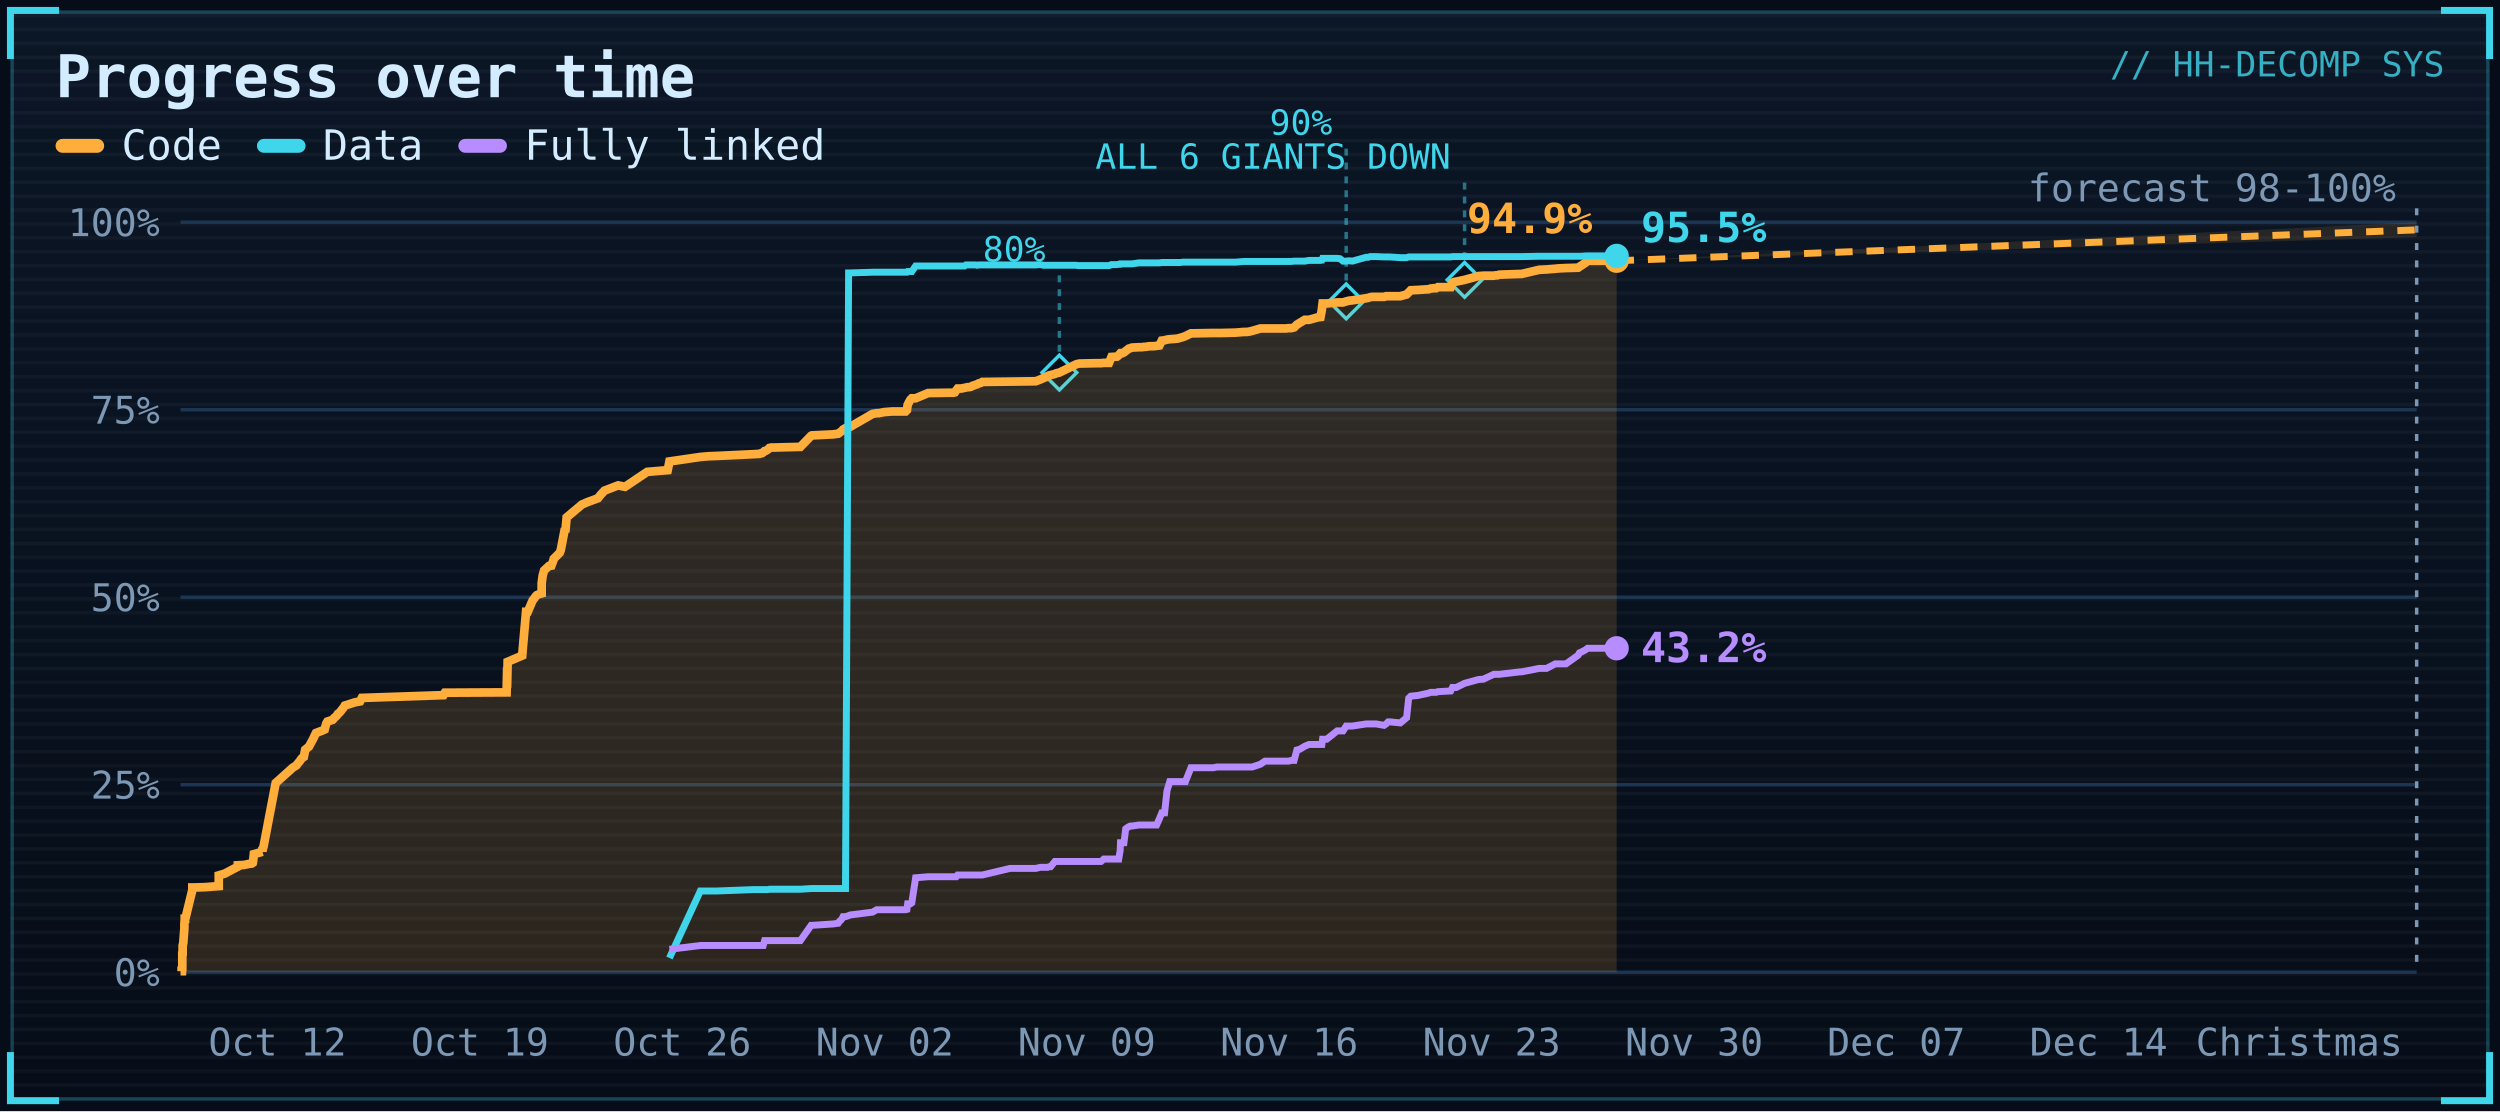
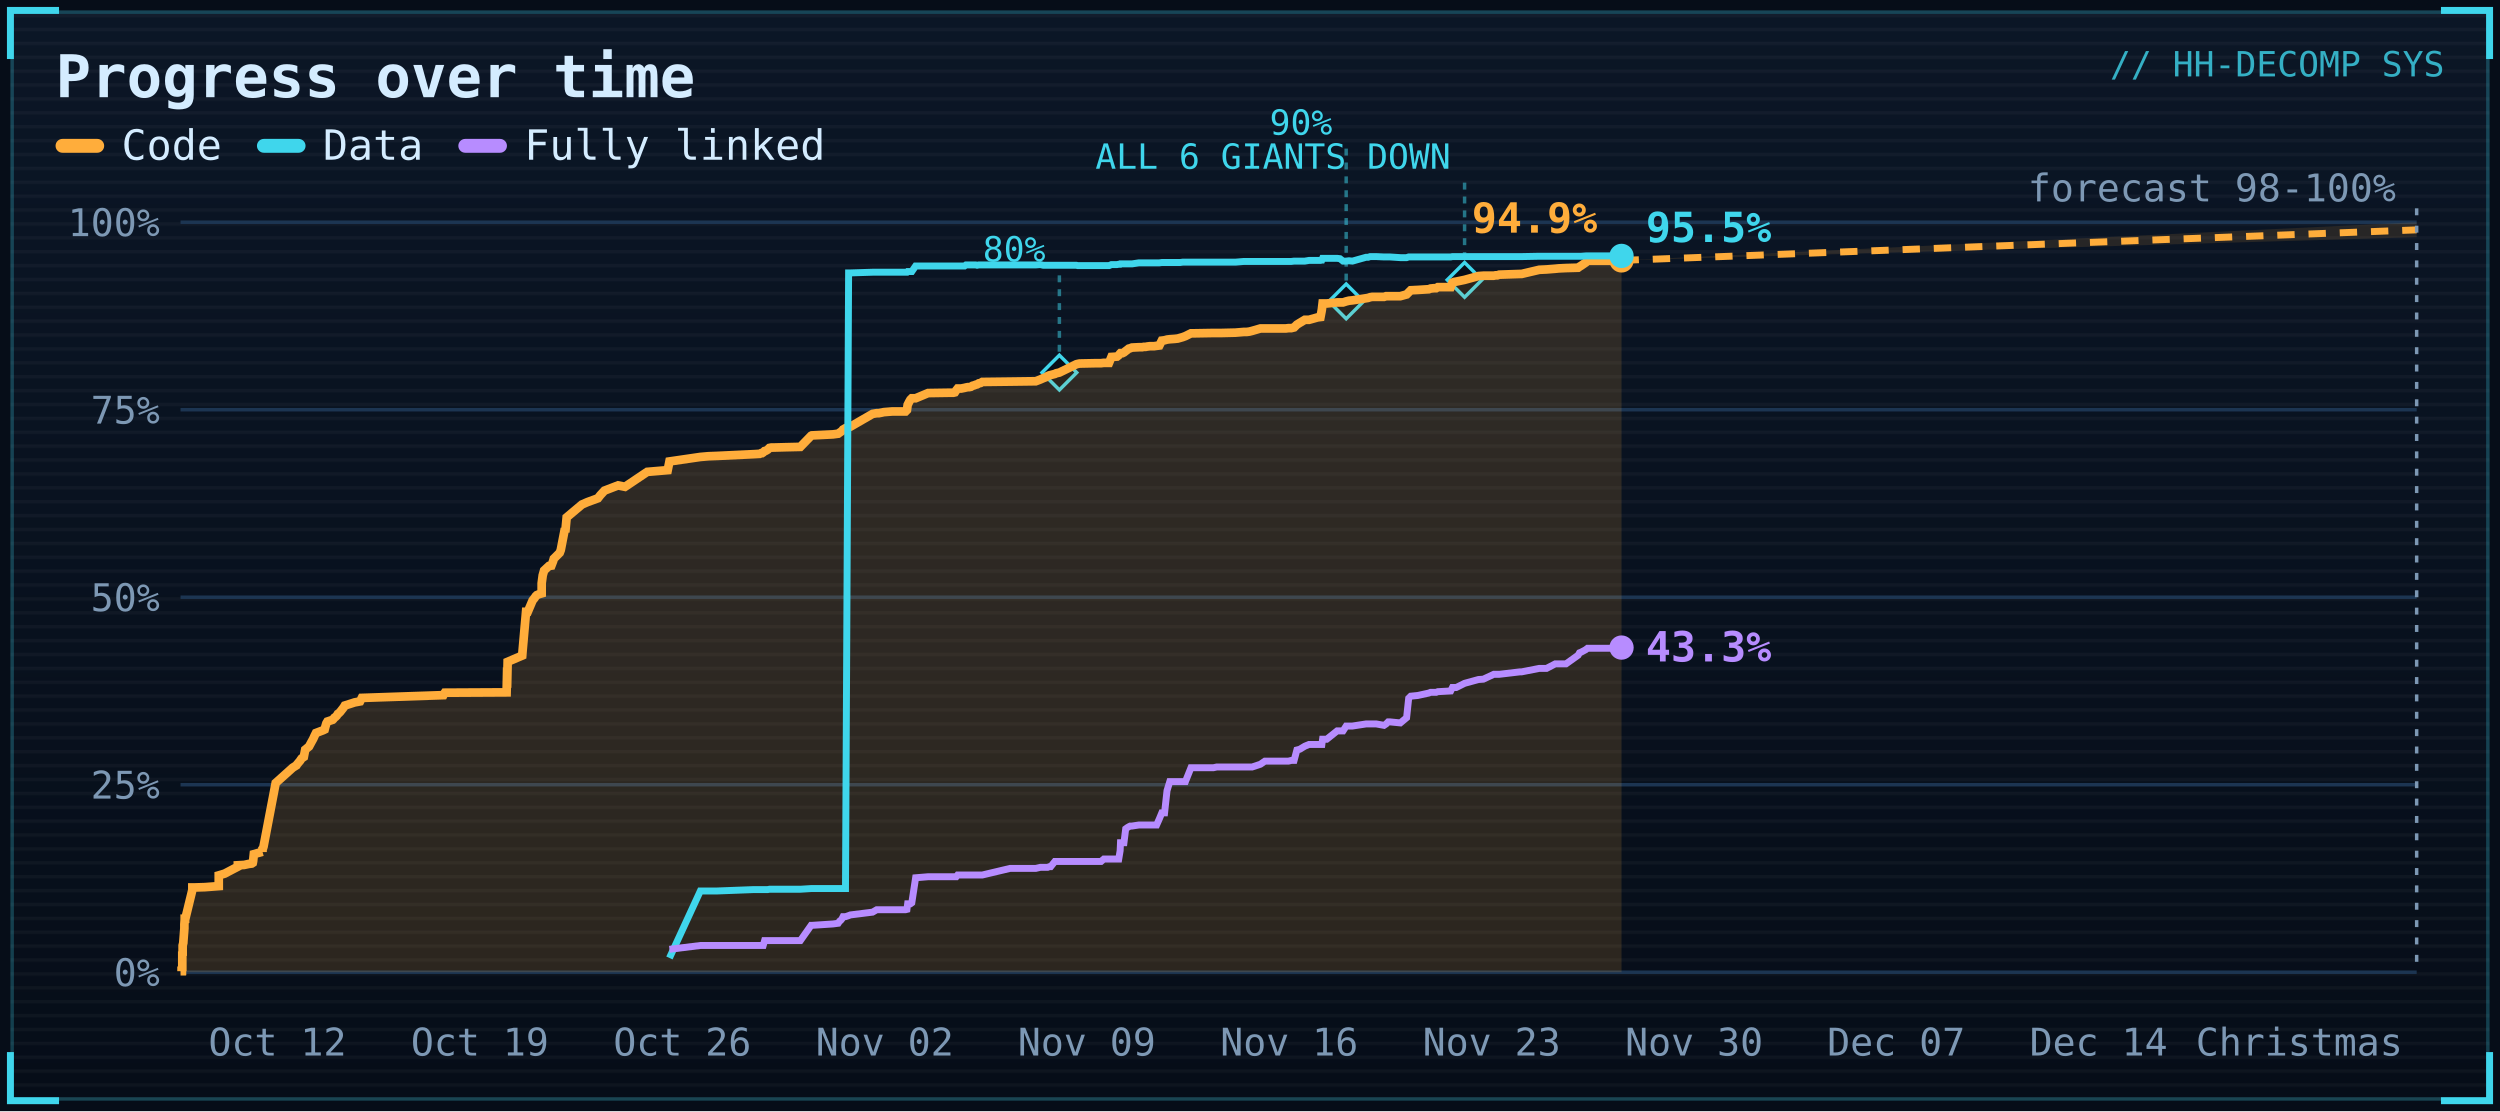
<svg xmlns="http://www.w3.org/2000/svg" viewBox="0 0 720 320" width="720" height="320" font-family="'Share Tech Mono','Eurostile','Bank Gothic',Consolas,'DejaVu Sans Mono',monospace" role="img" aria-label="Progress over time">
  <defs>
    <pattern id="scan" width="4" height="4" patternUnits="userSpaceOnUse">
      <rect width="4" height="1" fill="#ffffff" opacity="0.035" />
    </pattern>
    <linearGradient id="panel" x1="0" y1="0" x2="0" y2="1">
      <stop offset="0" stop-color="#0b1626" />
      <stop offset="1" stop-color="#060d18" />
    </linearGradient>
  </defs>
  <rect width="100%" height="100%" fill="#060d18" />
  <rect x="3" y="3" width="714" height="314" fill="url(#panel)" />
  <rect x="3" y="3" width="714" height="314" fill="url(#scan)" />
  <rect x="3.5" y="3.5" width="713" height="313" fill="none" stroke="#3fd6ec" stroke-opacity="0.25" />
  <path d="M3,17 V3 H17" fill="none" stroke="#3fd6ec" stroke-width="2" />
  <path d="M703,3 H717 V17" fill="none" stroke="#3fd6ec" stroke-width="2" />
  <path d="M3,303 V317 H17" fill="none" stroke="#3fd6ec" stroke-width="2" />
  <path d="M703,317 H717 V303" fill="none" stroke="#3fd6ec" stroke-width="2" />
  <text x="704" y="22" font-size="10" fill="#3fd6ec" text-anchor="end" opacity="0.8">// HH-DECOMP SYS</text>
  <text x="16" y="28" font-size="17" font-weight="600" fill="#d4ecff">Progress over time</text>
  <rect x="16" y="40" width="14" height="4" rx="2" fill="#ffad3b" />
  <text x="35" y="46" font-size="12" fill="#d4ecff">Code</text>
  <rect x="74" y="40" width="14" height="4" rx="2" fill="#3fd6ec" />
  <text x="93" y="46" font-size="12" fill="#d4ecff">Data</text>
  <rect x="132" y="40" width="14" height="4" rx="2" fill="#b78cff" />
  <text x="151" y="46" font-size="12" fill="#d4ecff">Fully linked</text>
  <line x1="52" y1="280.0" x2="696" y2="280.0" stroke="#1c3552" />
  <text x="46" y="284.0" font-size="11" fill="#7d98b4" text-anchor="end">0%</text>
  <line x1="52" y1="226.0" x2="696" y2="226.0" stroke="#1c3552" />
  <text x="46" y="230.0" font-size="11" fill="#7d98b4" text-anchor="end">25%</text>
  <line x1="52" y1="172.0" x2="696" y2="172.0" stroke="#1c3552" />
  <text x="46" y="176.0" font-size="11" fill="#7d98b4" text-anchor="end">50%</text>
  <line x1="52" y1="118.0" x2="696" y2="118.0" stroke="#1c3552" />
  <text x="46" y="122.0" font-size="11" fill="#7d98b4" text-anchor="end">75%</text>
  <line x1="52" y1="64.0" x2="696" y2="64.0" stroke="#1c3552" />
  <text x="46" y="68.0" font-size="11" fill="#7d98b4" text-anchor="end">100%</text>
  <text x="79.9" y="304" font-size="11" fill="#7d98b4" text-anchor="middle">Oct 12</text>
  <text x="138.2" y="304" font-size="11" fill="#7d98b4" text-anchor="middle">Oct 19</text>
  <text x="196.5" y="304" font-size="11" fill="#7d98b4" text-anchor="middle">Oct 26</text>
  <text x="254.8" y="304" font-size="11" fill="#7d98b4" text-anchor="middle">Nov 02</text>
  <text x="313.0" y="304" font-size="11" fill="#7d98b4" text-anchor="middle">Nov 09</text>
  <text x="371.3" y="304" font-size="11" fill="#7d98b4" text-anchor="middle">Nov 16</text>
  <text x="429.6" y="304" font-size="11" fill="#7d98b4" text-anchor="middle">Nov 23</text>
  <text x="487.9" y="304" font-size="11" fill="#7d98b4" text-anchor="middle">Nov 30</text>
  <text x="546.1" y="304" font-size="11" fill="#7d98b4" text-anchor="middle">Dec 07</text>
  <text x="604.4" y="304" font-size="11" fill="#7d98b4" text-anchor="middle">Dec 14</text>
-   <polygon points="465.6,75.1 696.0,64.0 696.0,68.3" fill="#ffad3b" opacity="0.12" />
-   <line x1="465.6" y1="75.1" x2="696.0" y2="66.2" stroke="#ffad3b" stroke-width="2" stroke-dasharray="5,4" />
+   <polygon points="467.0,75.0 696.0,64.0 696.0,68.3" fill="#ffad3b" opacity="0.12" />
+   <line x1="467.0" y1="75.0" x2="696.0" y2="66.2" stroke="#ffad3b" stroke-width="2" stroke-dasharray="5,4" />
  <line x1="696.0" y1="60" x2="696.0" y2="280.0" stroke="#7d98b4" stroke-dasharray="2,3" />
  <text x="692.0" y="304" font-size="11" fill="#7d98b4" text-anchor="end">Christmas</text>
  <text x="690.0" y="58.0" font-size="11" fill="#7d98b4" text-anchor="end">forecast 98-100%</text>
  <path d="M305.1,102.3 l5,5 l-5,5 l-5,-5 z" fill="#060d18" stroke="#3fd6ec" />
  <line x1="305.1" y1="101.3" x2="305.1" y2="77.3" stroke="#3fd6ec" stroke-opacity="0.5" stroke-dasharray="2,2" />
  <text x="301.1" y="75.3" font-size="10" fill="#3fd6ec" text-anchor="end">80%</text>
  <path d="M387.7,81.8 l5,5 l-5,5 l-5,-5 z" fill="#060d18" stroke="#3fd6ec" />
  <line x1="387.7" y1="80.8" x2="387.7" y2="40.8" stroke="#3fd6ec" stroke-opacity="0.5" stroke-dasharray="2,2" />
  <text x="383.7" y="38.8" font-size="10" fill="#3fd6ec" text-anchor="end">90%</text>
  <path d="M421.8,75.6 l5,5 l-5,5 l-5,-5 z" fill="#060d18" stroke="#3fd6ec" />
  <line x1="421.8" y1="74.6" x2="421.8" y2="50.6" stroke="#3fd6ec" stroke-opacity="0.5" stroke-dasharray="2,2" />
  <text x="417.8" y="48.6" font-size="10" fill="#3fd6ec" text-anchor="end">ALL 6 GIANTS DOWN</text>
-   <polygon points="52.0,280.0 52.0,279.7 52.0,279.7 52.1,279.7 52.1,279.7 52.3,279.7 52.3,279.7 52.3,279.7 52.3,279.7 52.3,279.6 52.3,279.6 52.3,279.6 52.3,279.6 52.4,279.6 52.4,279.5 52.4,279.5 52.4,279.5 52.4,279.5 52.4,279.5 52.4,279.4 52.4,279.4 52.4,279.4 52.4,279.4 52.4,279.4 52.4,279.3 52.4,279.3 52.4,279.3 52.4,279.3 52.4,279.2 52.4,279.2 52.5,279.1 52.5,279.1 52.5,279.0 52.5,279.0 52.5,278.9 52.5,278.9 52.5,278.9 52.5,278.8 52.5,278.8 52.5,278.7 52.5,278.7 52.5,278.6 52.5,274.0 52.6,275.3 52.6,274.0 52.6,274.0 52.6,274.0 52.6,272.9 52.6,272.3 52.8,271.5 52.8,271.3 53.1,267.4 53.1,267.0 53.1,266.2 53.2,264.8 53.2,264.7 53.2,264.6 53.3,264.6 53.3,264.4 53.3,264.3 53.3,264.4 53.3,264.4 53.3,264.4 53.4,264.5 55.4,256.3 55.4,255.7 55.4,255.6 55.7,255.6 55.8,255.6 59.0,255.5 63.0,255.2 63.0,252.1 64.7,251.6 68.5,249.6 68.5,249.2 70.3,249.1 71.7,248.8 72.5,248.7 72.5,248.7 72.8,248.5 72.9,248.0 73.1,246.0 75.6,245.3 75.6,245.4 75.6,244.5 75.7,244.4 75.9,243.8 79.4,225.5 84.3,221.1 85.4,220.4 85.5,220.2 86.5,219.0 86.6,218.8 86.9,218.4 87.5,218.0 87.9,215.9 89.0,215.0 89.7,213.7 90.2,212.8 90.6,211.9 91.0,211.1 93.1,210.3 93.5,210.1 93.7,209.3 94.0,208.3 94.3,207.8 95.8,207.3 96.0,207.1 96.3,206.7 96.6,206.5 97.0,206.1 97.3,205.6 97.6,205.4 98.0,205.0 98.3,204.6 98.7,204.1 99.0,203.7 99.3,203.2 101.5,202.5 102.1,202.3 103.7,202.0 104.2,201.0 127.7,200.2 127.9,199.8 128.1,199.5 145.9,199.4 146.0,195.1 146.1,195.2 146.2,190.6 150.4,188.8 150.5,187.5 151.5,176.2 152.0,176.2 153.4,172.9 153.9,172.3 154.3,171.7 154.6,171.4 155.3,171.1 156.0,170.9 156.0,168.0 156.3,165.7 156.7,164.3 158.1,163.0 158.8,162.9 159.3,161.6 159.5,160.9 161.2,159.2 161.5,158.4 162.7,152.2 162.8,153.3 163.2,149.0 167.6,145.3 169.2,144.6 172.2,143.5 172.9,142.6 174.1,141.3 178.0,139.8 180.0,140.2 186.4,135.9 192.3,135.4 192.8,132.9 201.7,131.6 204.0,131.4 206.6,131.3 217.1,130.8 218.8,130.7 219.2,130.5 219.5,130.5 219.8,130.3 220.2,129.9 220.6,129.8 221.1,129.5 221.6,129.0 222.1,128.9 222.6,128.9 226.3,128.8 230.5,128.7 233.6,125.5 233.8,125.4 239.9,125.1 241.4,124.9 241.8,124.6 242.1,124.4 242.5,124.1 242.8,123.7 243.5,123.3 244.4,123.1 244.9,122.9 251.3,119.2 252.5,119.0 253.1,119.0 254.1,118.8 254.5,118.7 257.0,118.5 260.8,118.5 261.2,118.1 261.4,116.6 261.8,115.8 262.2,115.1 262.6,114.7 263.7,114.7 267.3,113.2 267.5,113.2 273.9,113.1 274.6,113.1 275.0,113.0 275.4,112.4 275.8,111.9 276.4,111.9 276.8,111.9 277.3,111.8 277.8,111.7 278.2,111.6 278.7,111.5 279.1,111.5 279.6,111.4 280.1,111.1 280.5,111.0 281.0,110.8 281.4,110.7 281.9,110.4 282.4,110.3 282.9,110.0 290.9,109.9 298.3,109.8 299.6,109.3 300.5,108.9 301.3,108.6 301.7,108.3 302.2,108.1 302.6,108.0 303.8,107.7 304.2,107.5 305.1,107.3 310.0,104.9 310.4,104.8 310.9,104.7 315.6,104.6 316.0,104.6 317.1,104.6 317.9,104.5 318.9,104.5 319.4,104.5 320.1,102.8 321.7,102.7 322.2,102.3 322.6,101.8 322.7,101.7 323.3,101.7 323.7,101.5 324.2,101.1 324.6,100.8 325.1,100.4 325.5,100.3 326.0,100.1 328.0,100.0 328.9,100.0 329.4,99.9 329.9,99.9 330.4,99.8 331.2,99.7 331.7,99.7 332.4,99.7 333.1,99.6 333.9,99.5 334.6,98.1 335.4,98.0 336.1,97.8 336.9,97.7 338.3,97.6 339.2,97.5 339.9,97.3 340.6,97.1 341.4,96.8 343.0,96.0 343.8,96.0 349.5,95.9 350.4,95.9 351.1,95.9 351.8,95.9 355.8,95.8 358.2,95.6 359.0,95.6 359.8,95.5 360.6,95.3 363.0,94.6 364.3,94.6 370.3,94.6 371.1,94.5 371.9,94.5 372.7,94.3 373.5,93.5 374.3,93.0 375.8,92.1 377.0,92.1 379.5,91.4 380.3,91.3 380.6,89.7 380.7,89.1 380.9,87.4 382.1,87.4 385.1,87.1 385.9,87.1 386.8,87.1 387.7,86.8 388.5,86.6 389.5,86.5 393.4,85.9 394.0,85.8 394.6,85.6 395.2,85.5 395.8,85.5 396.4,85.5 398.6,85.5 399.2,85.3 399.8,85.3 400.3,85.3 403.3,85.3 405.1,84.8 405.7,84.2 406.3,83.6 408.3,83.5 411.5,83.3 412.0,83.1 413.0,83.0 413.6,83.0 414.1,82.7 417.8,82.7 418.3,81.4 418.8,81.2 419.4,81.1 421.8,80.6 425.8,79.5 427.2,79.4 430.2,79.4 430.7,79.3 431.2,79.3 431.8,79.1 437.7,78.9 438.2,78.9 443.3,77.7 445.4,77.6 447.9,77.4 448.9,77.3 451.0,77.2 454.5,77.1 454.9,76.8 455.4,76.5 456.7,75.6 457.2,75.1 465.6,75.1 465.6,280.0" fill="#ffad3b" opacity="0.15" />
-   <polyline points="52.0,279.7 52.0,279.7 52.1,279.7 52.1,279.7 52.3,279.7 52.3,279.7 52.3,279.7 52.3,279.7 52.3,279.6 52.3,279.6 52.3,279.6 52.3,279.6 52.4,279.6 52.4,279.5 52.4,279.5 52.4,279.5 52.4,279.5 52.4,279.5 52.4,279.4 52.4,279.4 52.4,279.4 52.4,279.4 52.4,279.4 52.4,279.3 52.4,279.3 52.4,279.3 52.4,279.3 52.4,279.2 52.4,279.2 52.5,279.1 52.5,279.1 52.5,279.0 52.5,279.0 52.5,278.9 52.5,278.9 52.5,278.9 52.5,278.8 52.5,278.8 52.5,278.7 52.5,278.7 52.5,278.6 52.5,274.0 52.6,275.3 52.6,274.0 52.6,274.0 52.6,274.0 52.6,272.9 52.6,272.3 52.8,271.5 52.8,271.3 53.1,267.4 53.1,267.0 53.1,266.2 53.2,264.8 53.2,264.7 53.2,264.6 53.3,264.6 53.3,264.4 53.3,264.3 53.3,264.4 53.3,264.4 53.3,264.4 53.4,264.5 55.4,256.3 55.4,255.7 55.4,255.6 55.7,255.6 55.8,255.6 59.0,255.5 63.0,255.2 63.0,252.1 64.7,251.6 68.5,249.6 68.5,249.2 70.3,249.1 71.7,248.8 72.5,248.7 72.5,248.7 72.8,248.5 72.9,248.0 73.1,246.0 75.6,245.3 75.6,245.4 75.6,244.5 75.7,244.4 75.9,243.8 79.4,225.5 84.3,221.1 85.4,220.4 85.5,220.2 86.5,219.0 86.6,218.8 86.9,218.4 87.5,218.0 87.9,215.9 89.0,215.0 89.7,213.7 90.2,212.8 90.6,211.9 91.0,211.1 93.1,210.3 93.5,210.1 93.7,209.3 94.0,208.3 94.3,207.8 95.8,207.3 96.0,207.1 96.3,206.7 96.6,206.5 97.0,206.1 97.3,205.6 97.6,205.4 98.0,205.0 98.3,204.6 98.7,204.1 99.0,203.7 99.3,203.2 101.5,202.5 102.1,202.3 103.7,202.0 104.2,201.0 127.7,200.2 127.9,199.8 128.1,199.5 145.9,199.4 146.0,195.1 146.1,195.2 146.2,190.6 150.4,188.8 150.5,187.5 151.5,176.2 152.0,176.2 153.4,172.9 153.9,172.3 154.3,171.7 154.6,171.4 155.3,171.1 156.0,170.9 156.0,168.0 156.3,165.7 156.7,164.3 158.1,163.0 158.8,162.9 159.3,161.6 159.5,160.9 161.2,159.2 161.5,158.4 162.7,152.2 162.8,153.3 163.2,149.0 167.6,145.3 169.2,144.6 172.2,143.5 172.9,142.6 174.1,141.3 178.0,139.8 180.0,140.2 186.4,135.9 192.3,135.4 192.8,132.9 201.7,131.6 204.0,131.4 206.6,131.3 217.1,130.8 218.8,130.7 219.2,130.5 219.5,130.5 219.8,130.3 220.2,129.9 220.6,129.8 221.1,129.5 221.6,129.0 222.1,128.9 222.6,128.9 226.3,128.8 230.5,128.7 233.6,125.5 233.8,125.4 239.9,125.1 241.4,124.9 241.8,124.6 242.1,124.4 242.5,124.1 242.8,123.7 243.5,123.3 244.4,123.1 244.9,122.9 251.3,119.2 252.5,119.0 253.1,119.0 254.1,118.8 254.5,118.7 257.0,118.5 260.8,118.5 261.2,118.1 261.4,116.6 261.8,115.8 262.2,115.1 262.6,114.7 263.7,114.7 267.3,113.2 267.5,113.2 273.9,113.1 274.6,113.1 275.0,113.0 275.4,112.4 275.8,111.9 276.4,111.9 276.8,111.9 277.3,111.8 277.8,111.7 278.2,111.6 278.7,111.5 279.1,111.5 279.6,111.4 280.1,111.1 280.5,111.0 281.0,110.8 281.4,110.7 281.9,110.4 282.4,110.3 282.9,110.0 290.9,109.9 298.3,109.8 299.6,109.3 300.5,108.9 301.3,108.6 301.7,108.3 302.2,108.1 302.6,108.0 303.8,107.7 304.2,107.5 305.1,107.3 310.0,104.9 310.4,104.8 310.9,104.7 315.6,104.6 316.0,104.6 317.1,104.6 317.9,104.5 318.9,104.5 319.4,104.5 320.1,102.8 321.7,102.7 322.2,102.3 322.6,101.8 322.7,101.7 323.3,101.7 323.7,101.5 324.2,101.1 324.6,100.8 325.1,100.4 325.5,100.3 326.0,100.1 328.0,100.0 328.9,100.0 329.4,99.9 329.9,99.9 330.4,99.8 331.2,99.7 331.7,99.7 332.4,99.7 333.1,99.6 333.9,99.5 334.6,98.1 335.4,98.0 336.1,97.8 336.9,97.7 338.3,97.6 339.2,97.5 339.9,97.3 340.6,97.1 341.4,96.8 343.0,96.0 343.8,96.0 349.5,95.9 350.4,95.9 351.1,95.9 351.8,95.9 355.8,95.8 358.2,95.6 359.0,95.6 359.8,95.5 360.6,95.3 363.0,94.6 364.3,94.6 370.3,94.6 371.1,94.5 371.9,94.5 372.7,94.3 373.5,93.5 374.3,93.0 375.8,92.1 377.0,92.1 379.5,91.4 380.3,91.3 380.6,89.7 380.7,89.1 380.9,87.4 382.1,87.4 385.1,87.1 385.9,87.1 386.8,87.1 387.7,86.8 388.5,86.6 389.5,86.5 393.4,85.9 394.0,85.8 394.6,85.6 395.2,85.5 395.8,85.5 396.4,85.5 398.6,85.5 399.2,85.3 399.8,85.3 400.3,85.3 403.3,85.3 405.1,84.8 405.7,84.2 406.3,83.6 408.3,83.5 411.5,83.3 412.0,83.1 413.0,83.0 413.6,83.0 414.1,82.7 417.8,82.7 418.3,81.4 418.8,81.2 419.4,81.1 421.8,80.6 425.8,79.5 427.2,79.4 430.2,79.4 430.7,79.3 431.2,79.3 431.8,79.1 437.7,78.9 438.2,78.9 443.3,77.7 445.4,77.6 447.9,77.4 448.9,77.3 451.0,77.2 454.5,77.1 454.9,76.8 455.4,76.5 456.7,75.6 457.2,75.1 465.6,75.1" fill="none" stroke="#ffad3b" stroke-width="2.5" />
-   <circle cx="465.6" cy="75.1" r="3.5" fill="#ffad3b" />
-   <text x="458.6" y="67.1" font-size="12" font-weight="600" fill="#ffad3b" text-anchor="end">94.9%</text>
-   <polyline points="192.8,275.9 201.7,256.6 204.0,256.6 206.6,256.6 217.1,256.2 218.8,256.2 219.2,256.2 219.5,256.2 219.8,256.2 220.2,256.2 220.6,256.2 221.1,256.2 221.6,256.1 222.1,256.1 222.6,256.1 226.3,256.1 230.5,256.1 233.6,255.9 233.8,255.9 239.9,255.9 241.4,255.9 241.8,255.9 242.1,255.9 242.5,255.9 242.8,255.9 243.5,255.9 244.4,78.6 244.9,78.6 251.3,78.4 252.5,78.4 253.1,78.4 254.1,78.4 254.5,78.4 257.0,78.4 260.8,78.4 261.2,78.4 261.4,78.2 261.8,78.2 262.2,78.2 262.6,78.2 263.7,76.6 267.3,76.6 267.5,76.6 273.9,76.6 274.6,76.6 275.0,76.6 275.4,76.6 275.8,76.6 276.4,76.6 276.8,76.6 277.3,76.6 277.8,76.6 278.2,76.3 278.7,76.3 279.1,76.3 279.6,76.3 280.1,76.3 280.5,76.3 281.0,76.3 281.4,76.4 281.9,76.3 282.4,76.3 282.9,76.3 290.9,76.3 298.3,76.3 299.6,76.2 300.5,76.4 301.3,76.4 301.7,76.4 302.2,76.4 302.6,76.4 303.8,76.4 304.2,76.4 305.1,76.4 310.0,76.4 310.4,76.5 310.9,76.5 315.6,76.5 316.0,76.5 317.1,76.5 317.9,76.5 318.9,76.5 319.4,76.5 320.1,76.2 321.7,76.2 322.2,76.1 322.6,76.1 322.7,76.0 323.3,76.0 323.7,76.0 324.2,76.0 324.6,76.0 325.1,76.0 325.5,76.0 326.0,76.0 328.0,75.7 328.9,75.7 329.4,75.7 329.9,75.7 330.4,75.7 331.2,75.7 331.7,75.7 332.4,75.7 333.1,75.7 333.9,75.7 334.6,75.6 335.4,75.6 336.1,75.6 336.9,75.6 338.3,75.6 339.2,75.6 339.9,75.6 340.6,75.5 341.4,75.5 343.0,75.5 343.8,75.5 349.5,75.5 350.4,75.5 351.1,75.5 351.8,75.5 355.8,75.5 358.2,75.3 359.0,75.3 359.8,75.3 360.6,75.3 363.0,75.3 364.3,75.3 370.3,75.3 371.1,75.3 371.9,75.3 372.7,75.2 373.5,75.2 374.3,75.2 375.8,75.2 377.0,75.0 379.5,75.0 380.3,75.0 380.6,74.9 380.7,74.9 380.9,74.4 382.1,74.4 385.1,74.4 385.9,74.5 386.8,75.2 387.7,75.2 388.5,75.1 389.5,75.2 393.4,74.1 394.0,74.1 394.6,73.9 395.2,73.9 395.8,73.9 396.4,73.9 398.6,74.0 399.2,74.0 399.8,74.0 400.3,74.0 403.3,74.2 405.1,74.2 405.7,74.0 406.3,74.0 408.3,74.0 411.5,74.0 412.0,74.0 413.0,74.0 413.6,74.0 414.1,74.0 417.8,74.0 418.3,73.9 418.8,73.9 419.4,73.9 421.8,73.9 425.8,73.9 427.2,73.9 430.2,73.9 430.7,73.9 431.2,73.9 431.8,73.9 437.7,73.9 438.2,73.9 443.3,73.8 445.4,73.8 447.9,73.8 448.9,73.8 451.0,73.8 454.5,73.8 454.9,73.8 455.4,73.8 456.7,73.7 457.2,73.7 465.6,73.7" fill="none" stroke="#3fd6ec" stroke-width="2" />
-   <circle cx="465.6" cy="73.7" r="3.5" fill="#3fd6ec" />
-   <text x="472.6" y="69.7" font-size="12" font-weight="600" fill="#3fd6ec">95.5%</text>
-   <polyline points="192.8,273.4 201.7,272.3 204.0,272.3 206.6,272.3 217.1,272.3 218.8,272.3 219.2,272.3 219.5,272.3 219.8,272.3 220.2,270.9 220.6,270.9 221.1,270.9 221.6,270.9 222.1,270.9 222.6,270.9 226.3,270.9 230.5,270.9 233.6,266.5 233.8,266.5 239.9,266.1 241.4,265.9 241.8,265.3 242.1,265.1 242.5,264.6 242.8,264.0 243.5,264.0 244.4,263.7 244.9,263.5 251.3,262.7 252.5,262.0 253.1,262.0 254.1,262.0 254.5,262.0 257.0,262.0 260.8,262.0 261.2,261.9 261.4,260.3 261.8,260.3 262.2,260.3 262.6,260.0 263.7,252.8 267.3,252.5 267.5,252.5 273.9,252.5 274.6,252.5 275.0,252.5 275.4,252.5 275.8,252.0 276.4,252.0 276.8,252.0 277.3,252.0 277.8,252.0 278.2,252.0 278.7,252.0 279.1,252.0 279.6,252.0 280.1,252.0 280.5,252.0 281.0,252.0 281.4,252.0 281.9,252.0 282.4,252.0 282.9,252.0 290.9,250.1 298.3,250.1 299.6,249.8 300.5,249.8 301.3,249.8 301.7,249.8 302.2,249.6 302.6,249.6 303.8,248.1 304.2,248.1 305.1,248.1 310.0,248.1 310.4,248.1 310.9,248.1 315.6,248.1 316.0,248.1 317.1,248.1 317.9,247.4 318.9,247.4 319.4,247.4 320.1,247.4 321.7,247.4 322.2,247.4 322.6,245.0 322.7,242.7 323.3,242.7 323.7,242.7 324.2,238.7 324.6,238.4 325.1,238.1 325.5,237.9 326.0,237.9 328.0,237.6 328.9,237.6 329.4,237.6 329.9,237.6 330.4,237.6 331.2,237.6 331.7,237.6 332.4,237.6 333.1,237.6 333.9,235.8 334.6,234.1 335.4,234.1 336.1,227.7 336.9,225.1 338.3,225.1 339.2,225.1 339.9,225.1 340.6,225.1 341.4,225.1 343.0,221.1 343.8,221.1 349.5,221.1 350.4,220.9 351.1,220.9 351.8,220.9 355.8,220.9 358.2,220.9 359.0,220.9 359.8,220.9 360.6,220.9 363.0,220.1 364.3,219.2 370.3,219.2 371.1,219.2 371.9,219.0 372.7,219.0 373.5,216.0 374.3,215.8 375.8,214.9 377.0,214.4 379.5,214.4 380.3,214.4 380.6,214.4 380.7,214.4 380.9,212.9 382.1,212.9 385.1,210.5 385.9,210.5 386.8,210.5 387.7,209.1 388.5,209.1 389.5,209.1 393.4,208.5 394.0,208.5 394.6,208.5 395.2,208.5 395.8,208.5 396.4,208.5 398.6,208.9 399.2,208.5 399.8,207.9 400.3,207.9 403.3,208.2 405.1,206.7 405.7,201.1 406.3,200.5 408.3,200.3 411.5,199.6 412.0,199.4 413.0,199.4 413.6,199.4 414.1,199.2 417.8,199.0 418.3,198.0 418.8,198.0 419.4,198.0 421.8,196.8 425.8,195.7 427.2,195.6 430.2,194.2 430.7,194.2 431.2,194.2 431.8,194.2 437.7,193.5 438.2,193.5 443.3,192.5 445.4,192.5 447.9,191.2 448.9,191.2 451.0,191.2 454.5,188.7 454.9,188.0 455.4,187.8 456.7,187.1 457.2,186.7 465.6,186.7" fill="none" stroke="#b78cff" stroke-width="2" />
-   <circle cx="465.6" cy="186.7" r="3.5" fill="#b78cff" />
-   <text x="472.6" y="190.7" font-size="12" font-weight="600" fill="#b78cff">43.2%</text>
+   <polygon points="52.0,280.0 52.0,279.7 52.0,279.7 52.1,279.7 52.1,279.7 52.3,279.7 52.3,279.7 52.3,279.7 52.3,279.7 52.3,279.6 52.3,279.6 52.3,279.6 52.3,279.6 52.4,279.6 52.4,279.5 52.4,279.5 52.4,279.5 52.4,279.5 52.4,279.5 52.4,279.4 52.4,279.4 52.4,279.4 52.4,279.4 52.4,279.4 52.4,279.3 52.4,279.3 52.4,279.3 52.4,279.3 52.4,279.2 52.4,279.2 52.5,279.1 52.5,279.1 52.5,279.0 52.5,279.0 52.5,278.9 52.5,278.9 52.5,278.9 52.5,278.8 52.5,278.8 52.5,278.7 52.5,278.7 52.5,278.6 52.5,274.0 52.6,275.3 52.6,274.0 52.6,274.0 52.6,274.0 52.6,272.9 52.6,272.3 52.8,271.5 52.8,271.3 53.1,267.4 53.1,267.0 53.1,266.2 53.2,264.8 53.2,264.7 53.2,264.6 53.3,264.6 53.3,264.4 53.3,264.3 53.3,264.4 53.3,264.4 53.3,264.4 53.4,264.5 55.4,256.3 55.4,255.7 55.4,255.6 55.7,255.6 55.8,255.6 59.0,255.5 63.0,255.2 63.0,252.1 64.7,251.6 68.5,249.6 68.5,249.2 70.3,249.1 71.7,248.8 72.5,248.7 72.5,248.7 72.8,248.5 72.9,248.0 73.1,246.0 75.6,245.3 75.6,245.4 75.6,244.5 75.7,244.4 75.9,243.8 79.4,225.5 84.3,221.1 85.4,220.4 85.5,220.2 86.5,219.0 86.6,218.8 86.9,218.4 87.5,218.0 87.9,215.9 89.0,215.0 89.7,213.7 90.2,212.8 90.6,211.9 91.0,211.1 93.1,210.3 93.5,210.1 93.7,209.3 94.0,208.3 94.3,207.8 95.8,207.3 96.0,207.1 96.3,206.7 96.6,206.5 97.0,206.1 97.3,205.6 97.6,205.4 98.0,205.0 98.3,204.6 98.7,204.1 99.0,203.7 99.3,203.2 101.5,202.5 102.1,202.3 103.7,202.0 104.2,201.0 127.7,200.2 127.9,199.8 128.1,199.5 145.9,199.4 146.0,195.1 146.1,195.2 146.2,190.6 150.4,188.8 150.5,187.5 151.5,176.2 152.0,176.2 153.4,172.9 153.9,172.3 154.3,171.7 154.6,171.4 155.3,171.1 156.0,170.9 156.0,168.0 156.3,165.7 156.7,164.3 158.1,163.0 158.8,162.9 159.3,161.6 159.5,160.9 161.2,159.2 161.5,158.4 162.7,152.2 162.8,153.3 163.2,149.0 167.6,145.3 169.2,144.6 172.2,143.5 172.9,142.6 174.1,141.3 178.0,139.8 180.0,140.2 186.4,135.9 192.3,135.4 192.8,132.9 201.7,131.6 204.0,131.4 206.6,131.3 217.1,130.8 218.8,130.7 219.2,130.5 219.5,130.5 219.8,130.3 220.2,129.9 220.6,129.8 221.1,129.5 221.6,129.0 222.1,128.9 222.6,128.9 226.3,128.8 230.5,128.7 233.6,125.5 233.8,125.4 239.9,125.1 241.4,124.9 241.8,124.6 242.1,124.4 242.5,124.1 242.8,123.7 243.5,123.3 244.4,123.1 244.9,122.9 251.3,119.2 252.5,119.0 253.1,119.0 254.1,118.8 254.5,118.7 257.0,118.5 260.8,118.5 261.2,118.1 261.4,116.6 261.8,115.8 262.2,115.1 262.6,114.7 263.7,114.7 267.3,113.2 267.5,113.2 273.9,113.1 274.6,113.1 275.0,113.0 275.4,112.4 275.8,111.9 276.4,111.9 276.8,111.9 277.3,111.8 277.8,111.7 278.2,111.6 278.7,111.5 279.1,111.5 279.6,111.4 280.1,111.1 280.5,111.0 281.0,110.8 281.4,110.7 281.9,110.4 282.4,110.3 282.9,110.0 290.9,109.9 298.3,109.8 299.6,109.3 300.5,108.9 301.3,108.6 301.7,108.3 302.2,108.1 302.6,108.0 303.8,107.7 304.2,107.5 305.1,107.3 310.0,104.9 310.4,104.8 310.9,104.7 315.6,104.6 316.0,104.6 317.1,104.6 317.9,104.5 318.9,104.5 319.4,104.5 320.1,102.8 321.7,102.7 322.2,102.3 322.6,101.8 322.7,101.7 323.3,101.7 323.7,101.5 324.2,101.1 324.6,100.8 325.1,100.4 325.5,100.3 326.0,100.1 328.0,100.0 328.9,100.0 329.4,99.9 329.9,99.9 330.4,99.8 331.2,99.7 331.7,99.7 332.4,99.7 333.1,99.6 333.9,99.5 334.6,98.1 335.4,98.0 336.1,97.8 336.9,97.7 338.3,97.6 339.2,97.5 339.9,97.3 340.6,97.1 341.4,96.8 343.0,96.0 343.8,96.0 349.5,95.9 350.4,95.9 351.1,95.9 351.8,95.9 355.8,95.8 358.2,95.6 359.0,95.6 359.8,95.5 360.6,95.3 363.0,94.6 364.3,94.6 370.3,94.6 371.1,94.5 371.9,94.5 372.7,94.3 373.5,93.5 374.3,93.0 375.8,92.1 377.0,92.1 379.5,91.4 380.3,91.3 380.6,89.7 380.7,89.1 380.9,87.4 382.1,87.4 385.1,87.1 385.9,87.1 386.8,87.1 387.7,86.8 388.5,86.6 389.5,86.5 393.4,85.9 394.0,85.8 394.6,85.6 395.2,85.5 395.8,85.5 396.4,85.5 398.6,85.5 399.2,85.3 399.8,85.3 400.3,85.3 403.3,85.3 405.1,84.8 405.7,84.2 406.3,83.6 408.3,83.5 411.5,83.3 412.0,83.1 413.0,83.0 413.6,83.0 414.1,82.7 417.8,82.7 418.3,81.4 418.8,81.2 419.4,81.1 421.8,80.6 425.8,79.5 427.2,79.4 430.2,79.4 430.7,79.3 431.2,79.3 431.8,79.1 437.7,78.9 438.2,78.9 443.3,77.7 445.4,77.6 447.9,77.4 448.9,77.3 451.0,77.2 454.5,77.1 454.9,76.8 455.4,76.5 456.7,75.6 457.2,75.1 465.6,75.1 467.0,75.0 467.0,280.0" fill="#ffad3b" opacity="0.15" />
+   <polyline points="52.0,279.7 52.0,279.7 52.1,279.7 52.1,279.7 52.3,279.7 52.3,279.7 52.3,279.7 52.3,279.7 52.3,279.6 52.3,279.6 52.3,279.6 52.3,279.6 52.4,279.6 52.4,279.5 52.4,279.5 52.4,279.5 52.4,279.5 52.4,279.5 52.4,279.4 52.4,279.4 52.4,279.4 52.4,279.4 52.4,279.4 52.4,279.3 52.4,279.3 52.4,279.3 52.4,279.3 52.4,279.2 52.4,279.2 52.5,279.1 52.5,279.1 52.5,279.0 52.5,279.0 52.5,278.9 52.5,278.9 52.5,278.9 52.5,278.8 52.5,278.8 52.5,278.7 52.5,278.7 52.5,278.6 52.5,274.0 52.6,275.3 52.6,274.0 52.6,274.0 52.6,274.0 52.6,272.9 52.6,272.3 52.8,271.5 52.8,271.3 53.1,267.4 53.1,267.0 53.1,266.2 53.2,264.8 53.2,264.7 53.2,264.6 53.3,264.6 53.3,264.4 53.3,264.3 53.3,264.4 53.3,264.4 53.3,264.4 53.4,264.5 55.4,256.3 55.4,255.7 55.4,255.6 55.7,255.6 55.8,255.6 59.0,255.5 63.0,255.2 63.0,252.1 64.7,251.6 68.5,249.6 68.5,249.2 70.3,249.1 71.7,248.8 72.5,248.7 72.5,248.7 72.8,248.5 72.9,248.0 73.1,246.0 75.6,245.3 75.6,245.4 75.6,244.5 75.7,244.4 75.9,243.8 79.4,225.5 84.3,221.1 85.4,220.4 85.5,220.2 86.5,219.0 86.6,218.8 86.9,218.4 87.5,218.0 87.9,215.9 89.0,215.0 89.7,213.7 90.2,212.8 90.6,211.9 91.0,211.1 93.1,210.3 93.5,210.1 93.7,209.3 94.0,208.3 94.3,207.8 95.8,207.3 96.0,207.1 96.3,206.7 96.6,206.5 97.0,206.1 97.3,205.6 97.6,205.4 98.0,205.0 98.3,204.6 98.7,204.1 99.0,203.7 99.3,203.2 101.5,202.5 102.1,202.3 103.7,202.0 104.2,201.0 127.7,200.2 127.9,199.8 128.1,199.5 145.9,199.4 146.0,195.1 146.1,195.2 146.2,190.6 150.4,188.8 150.5,187.5 151.5,176.2 152.0,176.2 153.4,172.9 153.9,172.3 154.3,171.7 154.6,171.4 155.3,171.1 156.0,170.9 156.0,168.0 156.3,165.7 156.7,164.3 158.1,163.0 158.8,162.9 159.3,161.6 159.5,160.9 161.2,159.2 161.5,158.4 162.7,152.2 162.8,153.3 163.2,149.0 167.6,145.3 169.2,144.6 172.2,143.5 172.9,142.6 174.1,141.3 178.0,139.8 180.0,140.2 186.4,135.9 192.3,135.4 192.8,132.9 201.7,131.6 204.0,131.4 206.6,131.3 217.1,130.8 218.8,130.7 219.2,130.5 219.5,130.5 219.8,130.3 220.2,129.9 220.6,129.8 221.1,129.5 221.6,129.0 222.1,128.9 222.6,128.9 226.3,128.8 230.5,128.7 233.6,125.5 233.8,125.4 239.9,125.1 241.4,124.9 241.8,124.6 242.1,124.4 242.5,124.1 242.8,123.7 243.5,123.3 244.4,123.1 244.9,122.9 251.3,119.2 252.5,119.0 253.1,119.0 254.1,118.8 254.5,118.7 257.0,118.5 260.8,118.5 261.2,118.1 261.4,116.6 261.8,115.8 262.2,115.1 262.6,114.7 263.7,114.7 267.3,113.2 267.5,113.2 273.9,113.1 274.6,113.1 275.0,113.0 275.4,112.4 275.8,111.9 276.4,111.9 276.8,111.9 277.3,111.8 277.8,111.7 278.2,111.6 278.7,111.5 279.1,111.5 279.6,111.4 280.1,111.1 280.5,111.0 281.0,110.8 281.4,110.7 281.9,110.4 282.4,110.3 282.9,110.0 290.9,109.9 298.3,109.8 299.6,109.3 300.5,108.9 301.3,108.6 301.7,108.3 302.2,108.1 302.6,108.0 303.8,107.7 304.2,107.5 305.1,107.3 310.0,104.9 310.4,104.8 310.9,104.7 315.6,104.6 316.0,104.6 317.1,104.6 317.9,104.5 318.9,104.5 319.4,104.5 320.1,102.8 321.7,102.7 322.2,102.3 322.6,101.8 322.7,101.7 323.3,101.7 323.7,101.5 324.2,101.1 324.6,100.8 325.1,100.4 325.5,100.3 326.0,100.1 328.0,100.0 328.9,100.0 329.4,99.9 329.9,99.9 330.4,99.8 331.2,99.7 331.7,99.7 332.4,99.7 333.1,99.6 333.9,99.5 334.6,98.1 335.4,98.0 336.1,97.8 336.9,97.7 338.3,97.6 339.2,97.5 339.9,97.3 340.6,97.1 341.4,96.8 343.0,96.0 343.8,96.0 349.5,95.9 350.4,95.9 351.1,95.9 351.8,95.9 355.8,95.8 358.2,95.6 359.0,95.6 359.8,95.5 360.6,95.3 363.0,94.6 364.3,94.6 370.3,94.6 371.1,94.5 371.9,94.5 372.7,94.3 373.5,93.5 374.3,93.0 375.8,92.1 377.0,92.1 379.5,91.4 380.3,91.3 380.6,89.7 380.7,89.1 380.9,87.4 382.1,87.4 385.1,87.1 385.9,87.1 386.8,87.1 387.7,86.8 388.5,86.6 389.5,86.5 393.4,85.9 394.0,85.8 394.6,85.6 395.2,85.5 395.8,85.5 396.4,85.5 398.6,85.5 399.2,85.3 399.8,85.3 400.3,85.3 403.3,85.3 405.1,84.8 405.7,84.2 406.3,83.6 408.3,83.5 411.5,83.3 412.0,83.1 413.0,83.0 413.6,83.0 414.1,82.7 417.8,82.7 418.3,81.4 418.8,81.2 419.4,81.1 421.8,80.6 425.8,79.5 427.2,79.4 430.2,79.4 430.7,79.3 431.2,79.3 431.8,79.1 437.7,78.9 438.2,78.9 443.3,77.7 445.4,77.6 447.9,77.4 448.9,77.3 451.0,77.2 454.5,77.1 454.9,76.8 455.4,76.5 456.7,75.6 457.2,75.1 465.6,75.1 467.0,75.0" fill="none" stroke="#ffad3b" stroke-width="2.5" />
+   <circle cx="467.0" cy="75.0" r="3.5" fill="#ffad3b" />
+   <text x="460.0" y="67.0" font-size="12" font-weight="600" fill="#ffad3b" text-anchor="end">94.9%</text>
+   <polyline points="192.8,275.9 201.7,256.6 204.0,256.6 206.6,256.6 217.1,256.2 218.8,256.2 219.2,256.2 219.5,256.2 219.8,256.2 220.2,256.2 220.6,256.2 221.1,256.2 221.6,256.1 222.1,256.1 222.6,256.1 226.3,256.1 230.5,256.1 233.6,255.9 233.8,255.9 239.9,255.9 241.4,255.9 241.8,255.9 242.1,255.9 242.5,255.9 242.8,255.9 243.5,255.9 244.4,78.6 244.9,78.6 251.3,78.4 252.5,78.4 253.1,78.4 254.1,78.4 254.5,78.4 257.0,78.4 260.8,78.4 261.2,78.4 261.4,78.2 261.8,78.2 262.2,78.2 262.6,78.2 263.7,76.6 267.3,76.6 267.5,76.6 273.9,76.6 274.6,76.6 275.0,76.6 275.4,76.6 275.8,76.6 276.4,76.6 276.8,76.6 277.3,76.6 277.8,76.6 278.2,76.3 278.7,76.3 279.1,76.3 279.6,76.3 280.1,76.3 280.5,76.3 281.0,76.3 281.4,76.4 281.9,76.3 282.4,76.3 282.9,76.3 290.9,76.3 298.3,76.3 299.6,76.2 300.5,76.4 301.3,76.4 301.7,76.4 302.2,76.4 302.6,76.4 303.8,76.4 304.2,76.4 305.1,76.4 310.0,76.4 310.4,76.5 310.9,76.5 315.6,76.5 316.0,76.5 317.1,76.5 317.9,76.5 318.9,76.5 319.4,76.5 320.1,76.2 321.7,76.2 322.2,76.1 322.6,76.1 322.7,76.0 323.3,76.0 323.7,76.0 324.2,76.0 324.6,76.0 325.1,76.0 325.5,76.0 326.0,76.0 328.0,75.7 328.9,75.7 329.4,75.7 329.9,75.7 330.4,75.7 331.2,75.7 331.7,75.7 332.4,75.7 333.1,75.7 333.9,75.7 334.6,75.6 335.4,75.6 336.1,75.6 336.9,75.6 338.3,75.6 339.2,75.6 339.9,75.6 340.6,75.5 341.4,75.5 343.0,75.5 343.8,75.5 349.5,75.5 350.4,75.5 351.1,75.5 351.8,75.5 355.8,75.5 358.2,75.3 359.0,75.3 359.8,75.3 360.6,75.3 363.0,75.3 364.3,75.3 370.3,75.3 371.1,75.3 371.9,75.3 372.7,75.2 373.5,75.2 374.3,75.2 375.8,75.2 377.0,75.0 379.5,75.0 380.3,75.0 380.6,74.9 380.7,74.9 380.9,74.4 382.1,74.4 385.1,74.4 385.9,74.5 386.8,75.2 387.7,75.2 388.5,75.1 389.5,75.2 393.4,74.1 394.0,74.1 394.6,73.9 395.2,73.9 395.8,73.9 396.4,73.9 398.6,74.0 399.2,74.0 399.8,74.0 400.3,74.0 403.3,74.2 405.1,74.2 405.7,74.0 406.3,74.0 408.3,74.0 411.5,74.0 412.0,74.0 413.0,74.0 413.6,74.0 414.1,74.0 417.8,74.0 418.3,73.9 418.8,73.9 419.4,73.9 421.8,73.9 425.8,73.9 427.2,73.9 430.2,73.9 430.7,73.9 431.2,73.9 431.8,73.9 437.7,73.9 438.2,73.9 443.3,73.8 445.4,73.8 447.9,73.8 448.9,73.8 451.0,73.8 454.5,73.8 454.9,73.8 455.4,73.8 456.7,73.7 457.2,73.7 465.6,73.7 467.0,73.7" fill="none" stroke="#3fd6ec" stroke-width="2" />
+   <circle cx="467.0" cy="73.7" r="3.5" fill="#3fd6ec" />
+   <text x="474.0" y="69.7" font-size="12" font-weight="600" fill="#3fd6ec">95.5%</text>
+   <polyline points="192.8,273.4 201.7,272.3 204.0,272.3 206.6,272.3 217.1,272.3 218.8,272.3 219.2,272.3 219.5,272.3 219.8,272.3 220.2,270.9 220.6,270.9 221.1,270.9 221.6,270.9 222.1,270.9 222.6,270.9 226.3,270.9 230.5,270.9 233.6,266.5 233.8,266.5 239.9,266.1 241.4,265.9 241.8,265.3 242.1,265.1 242.5,264.6 242.8,264.0 243.5,264.0 244.4,263.7 244.9,263.5 251.3,262.7 252.5,262.0 253.1,262.0 254.1,262.0 254.5,262.0 257.0,262.0 260.8,262.0 261.2,261.9 261.4,260.3 261.8,260.3 262.2,260.3 262.6,260.0 263.7,252.8 267.3,252.5 267.5,252.5 273.9,252.5 274.6,252.5 275.0,252.5 275.4,252.5 275.8,252.0 276.4,252.0 276.8,252.0 277.3,252.0 277.8,252.0 278.2,252.0 278.7,252.0 279.1,252.0 279.6,252.0 280.1,252.0 280.5,252.0 281.0,252.0 281.4,252.0 281.9,252.0 282.4,252.0 282.9,252.0 290.9,250.1 298.3,250.1 299.6,249.8 300.5,249.8 301.3,249.8 301.7,249.8 302.2,249.6 302.6,249.6 303.8,248.1 304.2,248.1 305.1,248.1 310.0,248.1 310.4,248.1 310.9,248.1 315.6,248.1 316.0,248.1 317.1,248.1 317.9,247.4 318.9,247.4 319.4,247.4 320.1,247.4 321.7,247.4 322.2,247.4 322.6,245.0 322.7,242.7 323.3,242.7 323.7,242.7 324.2,238.7 324.6,238.4 325.1,238.1 325.5,237.9 326.0,237.9 328.0,237.6 328.9,237.6 329.4,237.6 329.9,237.6 330.4,237.6 331.2,237.6 331.7,237.6 332.4,237.6 333.1,237.6 333.9,235.8 334.6,234.1 335.4,234.1 336.1,227.7 336.9,225.1 338.3,225.1 339.2,225.1 339.9,225.1 340.6,225.1 341.4,225.1 343.0,221.1 343.8,221.1 349.5,221.1 350.4,220.9 351.1,220.9 351.8,220.9 355.8,220.9 358.2,220.9 359.0,220.9 359.8,220.9 360.6,220.9 363.0,220.1 364.3,219.2 370.3,219.2 371.1,219.2 371.9,219.0 372.7,219.0 373.5,216.0 374.3,215.8 375.8,214.9 377.0,214.4 379.5,214.4 380.3,214.4 380.6,214.4 380.7,214.4 380.9,212.9 382.1,212.9 385.1,210.5 385.9,210.5 386.8,210.5 387.7,209.1 388.5,209.1 389.5,209.1 393.4,208.5 394.0,208.5 394.6,208.5 395.2,208.5 395.8,208.5 396.4,208.5 398.6,208.9 399.2,208.5 399.8,207.9 400.3,207.9 403.3,208.2 405.1,206.7 405.7,201.1 406.3,200.5 408.3,200.3 411.5,199.6 412.0,199.4 413.0,199.4 413.6,199.4 414.1,199.2 417.8,199.0 418.3,198.0 418.8,198.0 419.4,198.0 421.8,196.8 425.8,195.7 427.2,195.6 430.2,194.2 430.7,194.2 431.2,194.2 431.8,194.2 437.7,193.5 438.2,193.5 443.3,192.5 445.4,192.5 447.9,191.2 448.9,191.2 451.0,191.2 454.5,188.7 454.9,188.0 455.4,187.8 456.7,187.1 457.2,186.7 465.6,186.7 467.0,186.5" fill="none" stroke="#b78cff" stroke-width="2" />
+   <circle cx="467.0" cy="186.5" r="3.5" fill="#b78cff" />
+   <text x="474.0" y="190.5" font-size="12" font-weight="600" fill="#b78cff">43.3%</text>
</svg>
